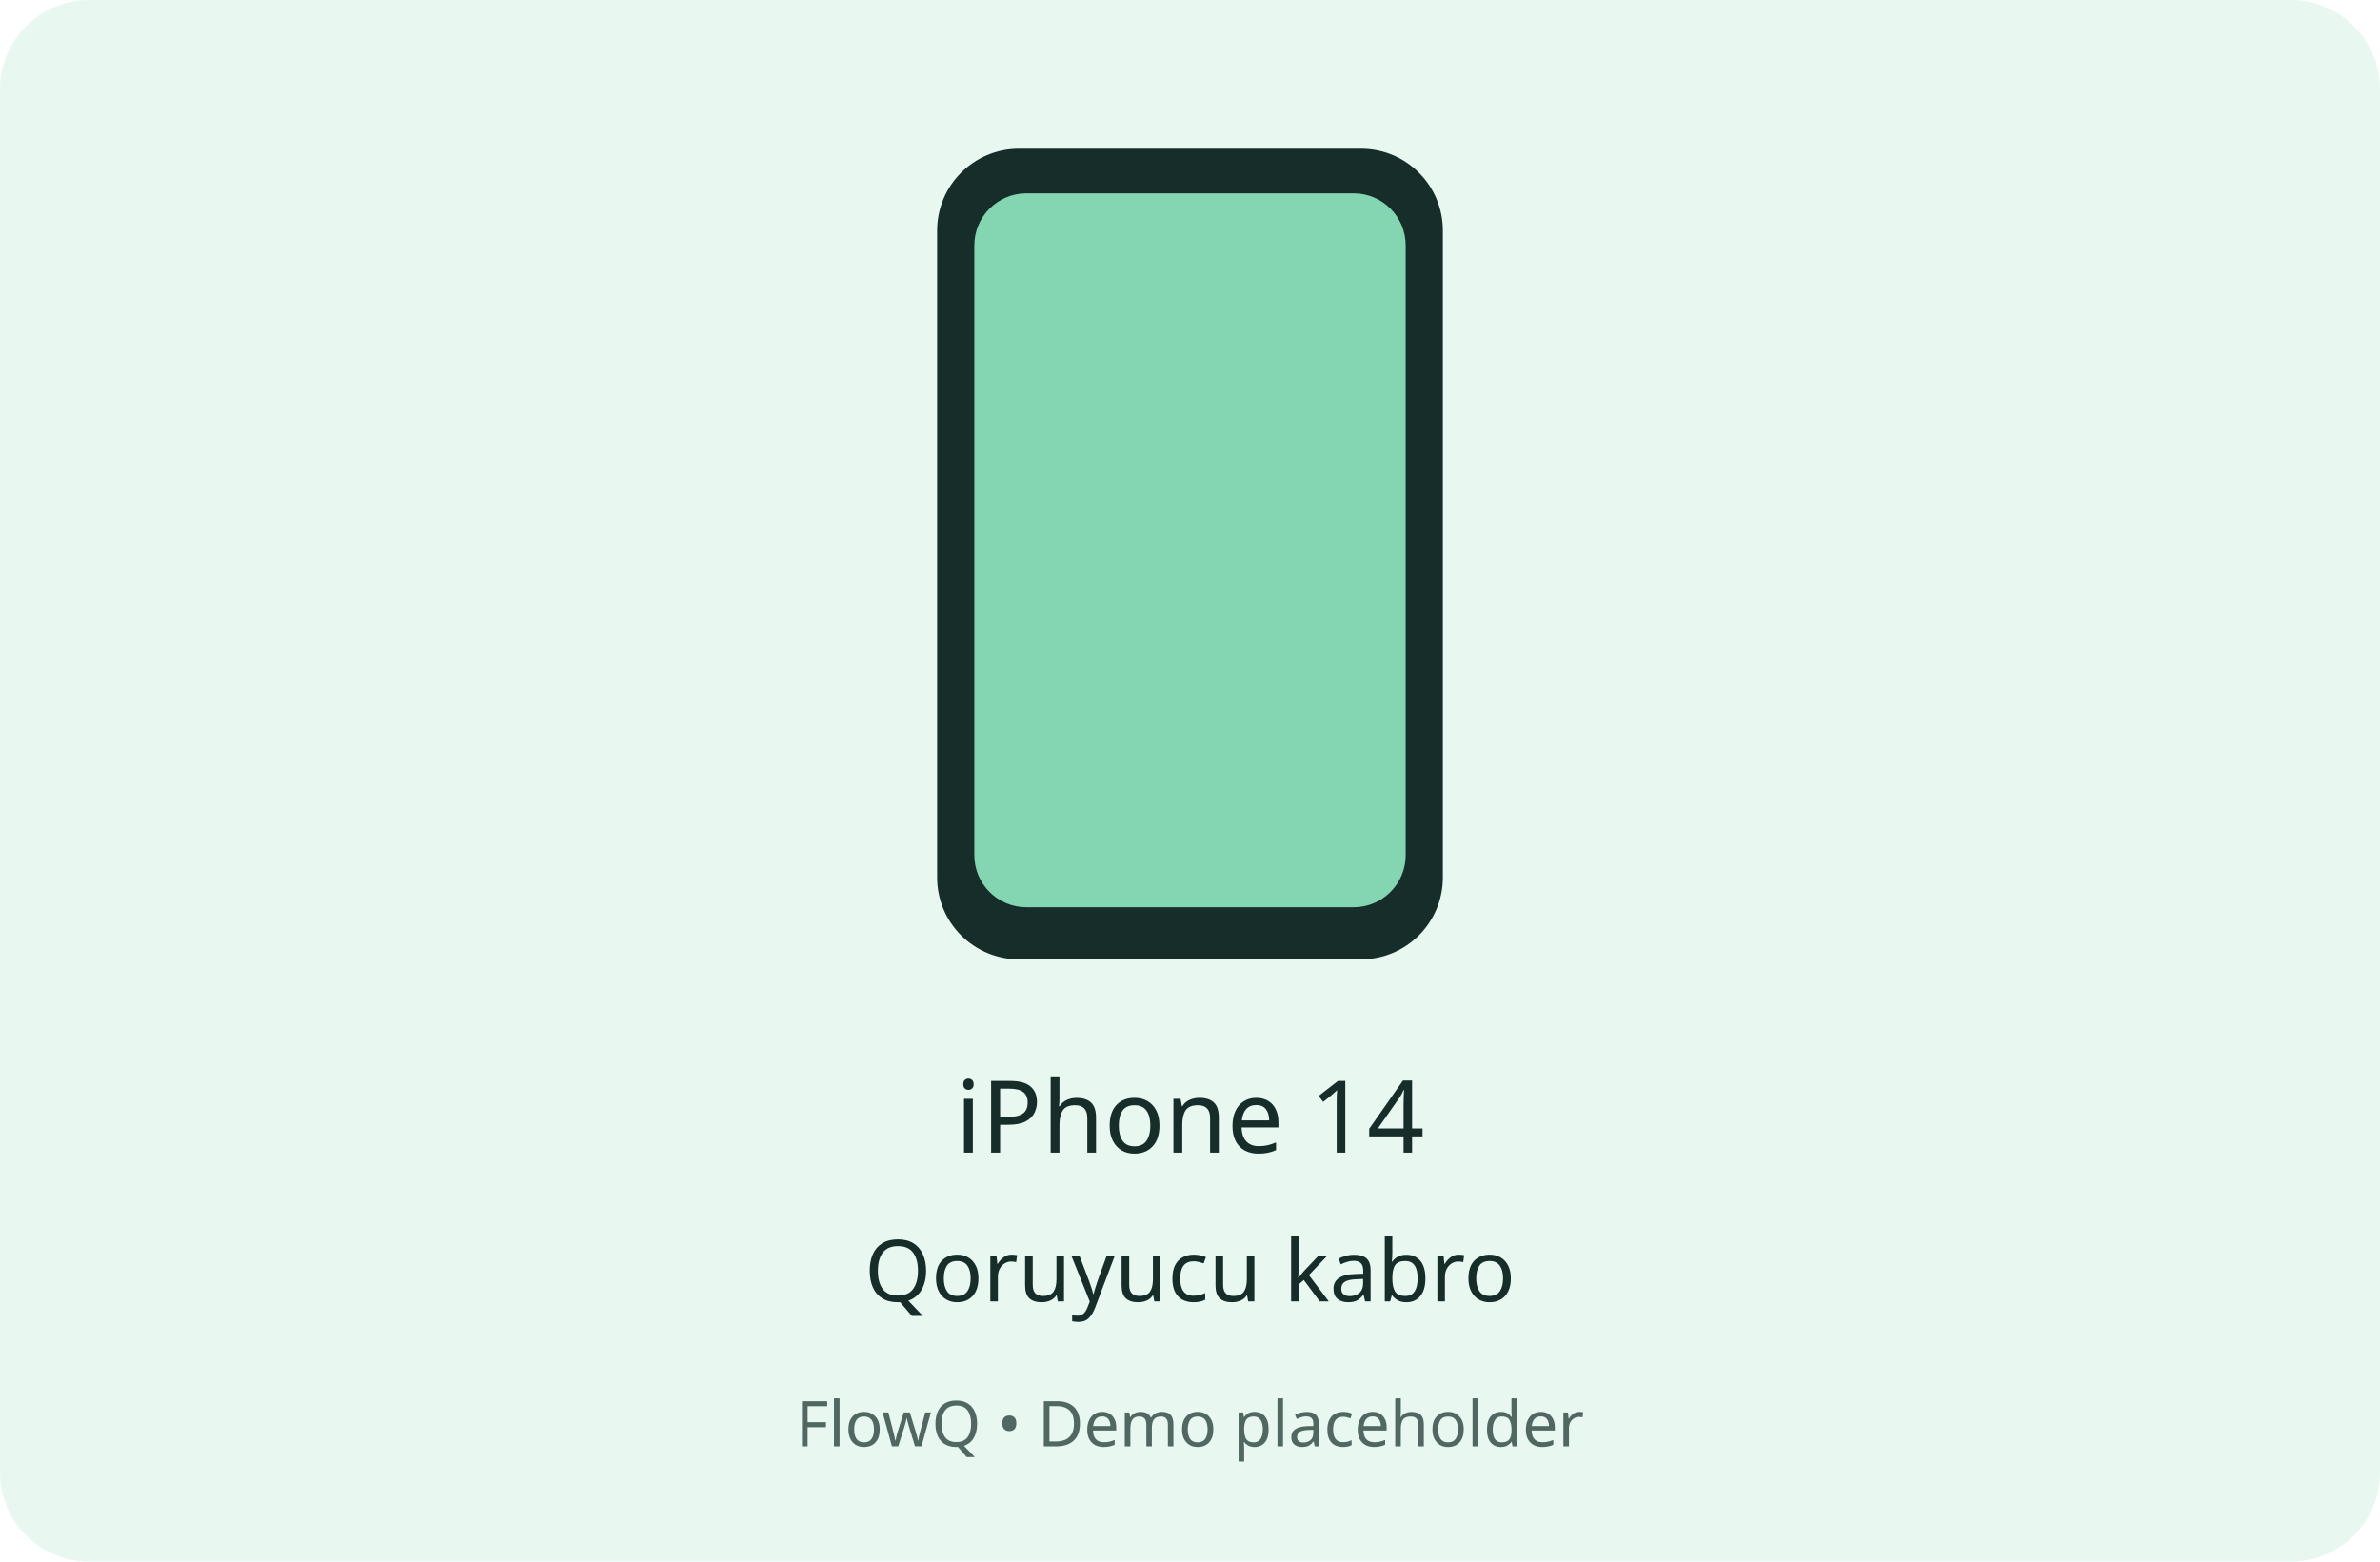
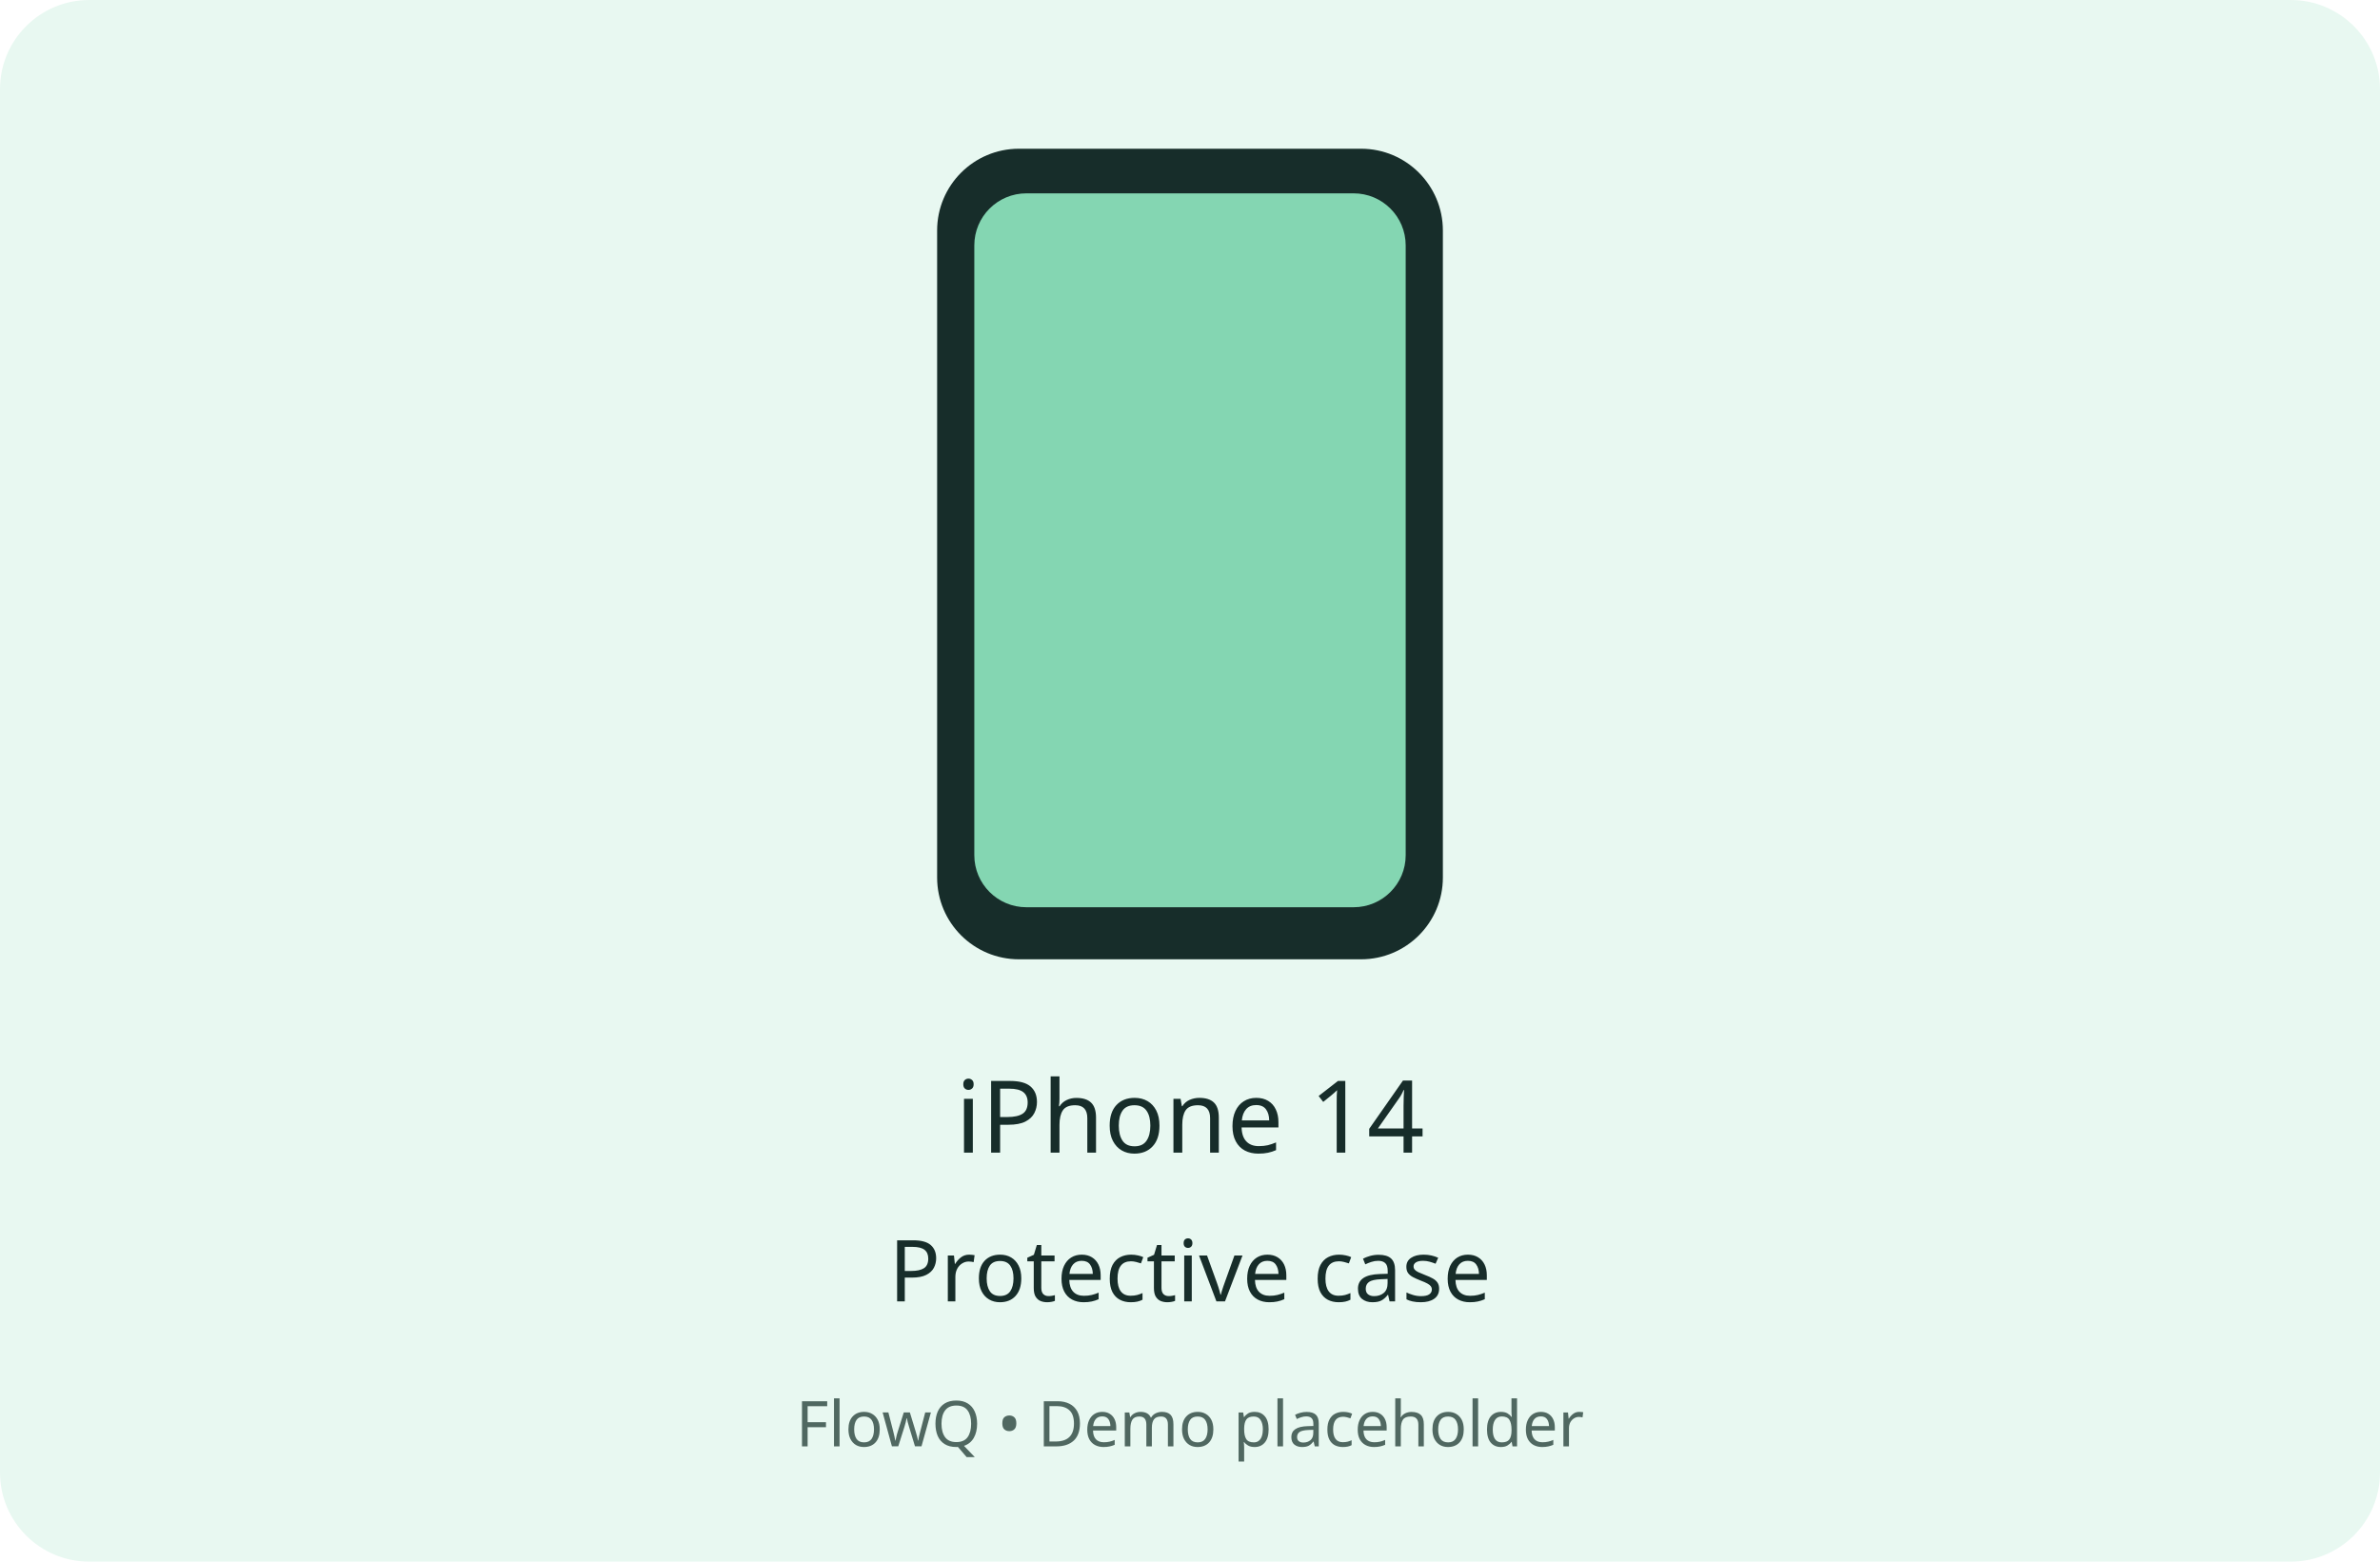
<svg xmlns="http://www.w3.org/2000/svg" width="640" height="420" viewBox="0 0 640 420">
  <rect width="640" height="420" rx="24" fill="#e8f8f1" />
  <rect x="252" y="40" width="136" height="218" rx="22" fill="#172d2a" />
  <rect x="262" y="52" width="116" height="192" rx="14" fill="#84d6b2" />
  <text x="320" y="310" text-anchor="middle" font-family="sans-serif" font-size="27" fill="#172d2a">iPhone 14</text>
-   <text x="320" y="350" text-anchor="middle" font-family="sans-serif" font-size="23" fill="#172d2a">Qoruyucu kabro</text>
+   <text x="320" y="350" text-anchor="middle" font-family="sans-serif" font-size="23" fill="#172d2a">Protective case</text>
  <text x="320" y="389" text-anchor="middle" font-family="sans-serif" font-size="17" fill="#506861">FlowQ • Demo placeholder</text>
</svg>
